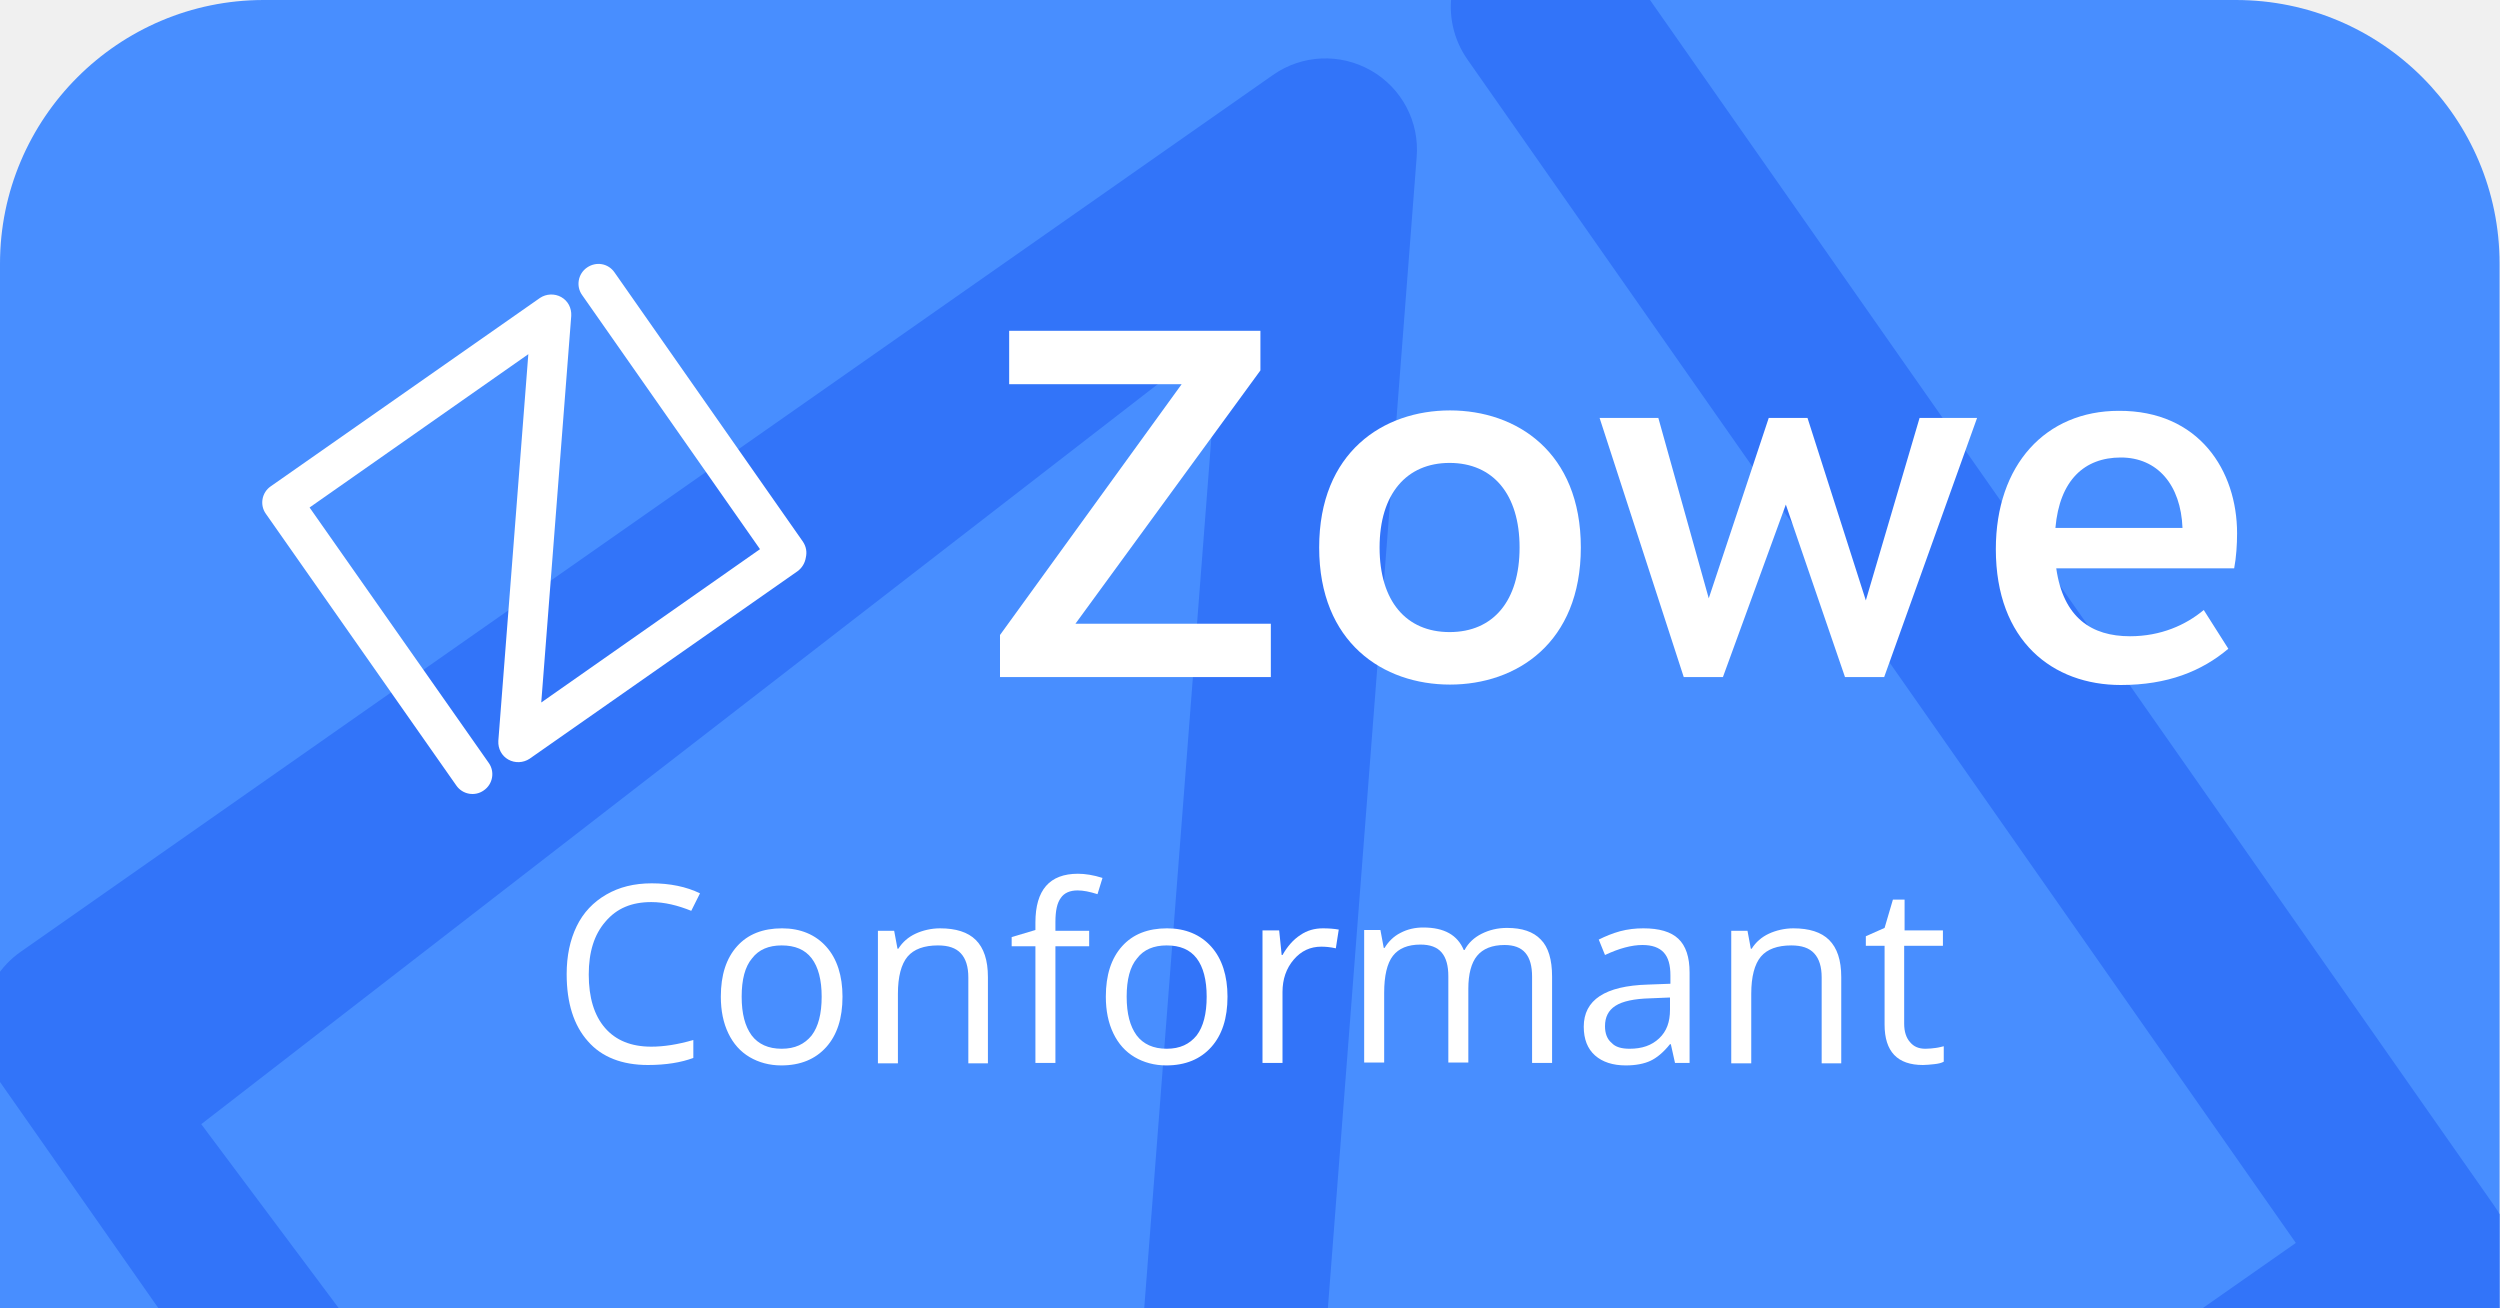
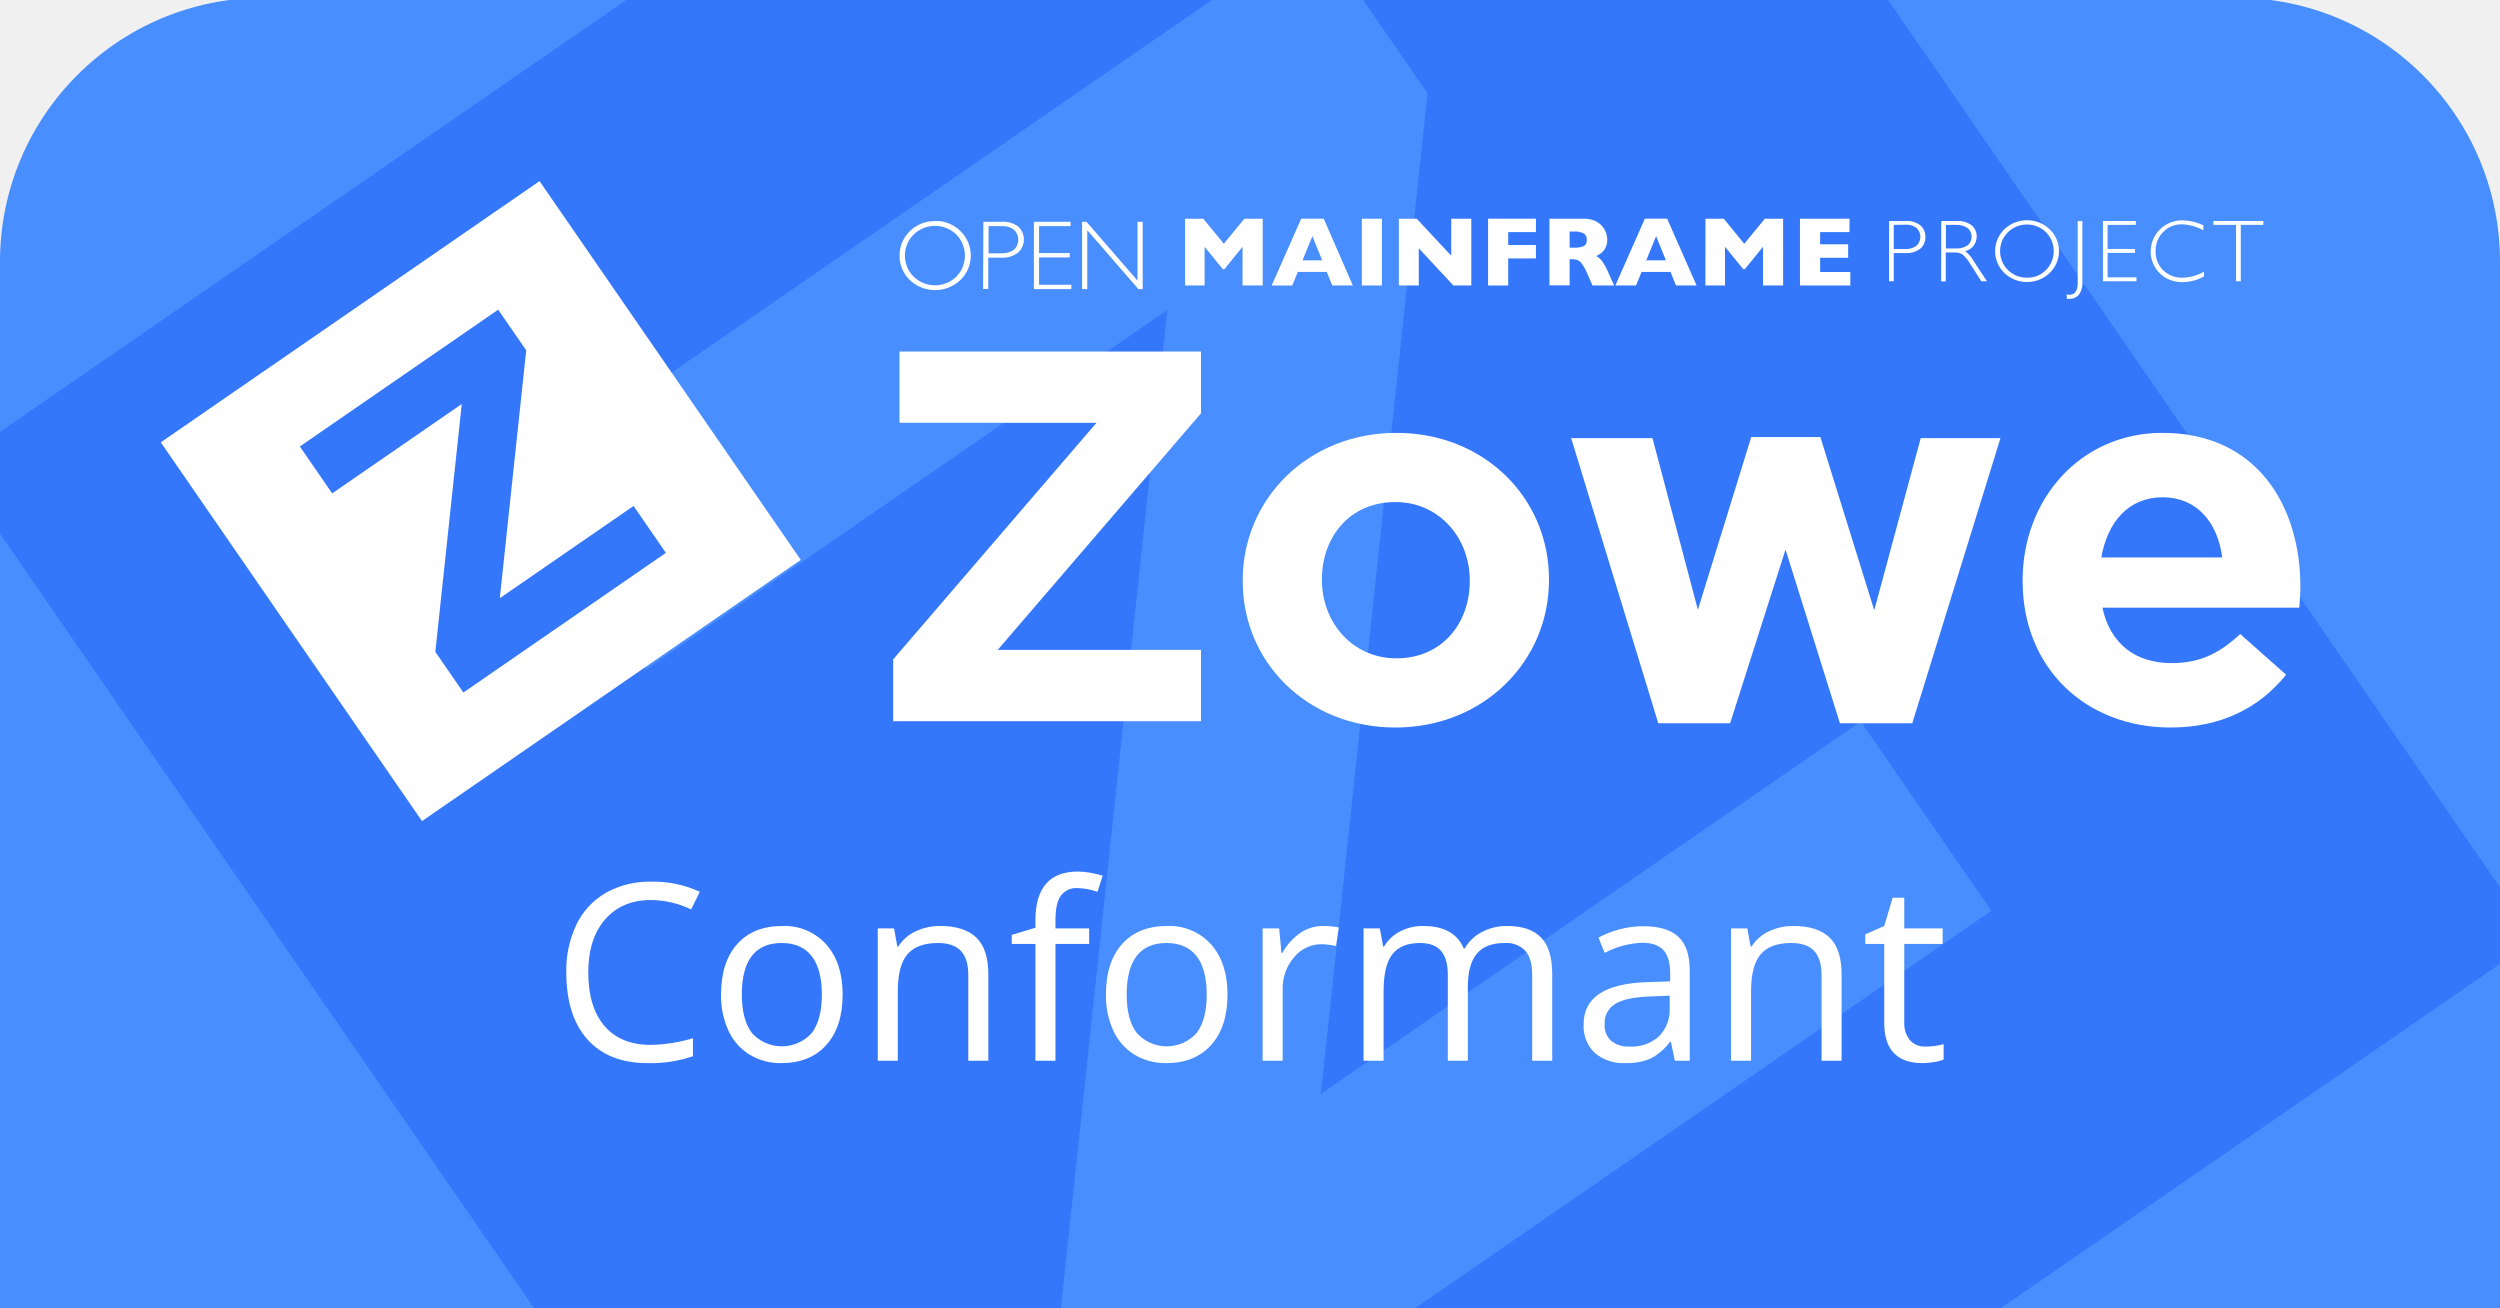
- <svg xmlns="http://www.w3.org/2000/svg" xmlns:xlink="http://www.w3.org/1999/xlink" version="1.1" id="Layer_1" x="0px" y="0px" viewBox="0 0 600 313.9" style="enable-background:new 0 0 600 313.9;" xml:space="preserve">
-   <style type="text/css">
- 	.st0{fill:#FFFFFF;}
- 	.st1{fill:#488EFF;}
- 	.st2{opacity:0.9;fill:#FFFFFF;}
- 	.st3{clip-path:url(#SVGID_2_);fill:#3274F9;}
- 	.st4{clip-path:url(#SVGID_4_);fill:#3274F9;}
- 	.st5{clip-path:url(#SVGID_6_);fill:#3274F9;}
- 	.st6{clip-path:url(#SVGID_8_);fill:#3274F9;}
- 	.st7{fill:#231F20;}
- 	.st8{opacity:0.9;fill:#231F20;}
- </style>
-   <path class="st1" d="M600,316.3H0v-253C0,28.4,28.4,0,63.3,0h473.3c35,0,63.3,28.4,63.3,63.3V316.3z" />
-   <g>
-     <defs>
-       <path id="SVGID_1_" d="M600,316.3H0v-253C0,28.4,28.4,0,63.3,0h473.3c35,0,63.3,28.4,63.3,63.3V316.3z" />
-     </defs>
-     <clipPath id="SVGID_2_">
-       <use xlink:href="#SVGID_1_" style="overflow:visible;" />
+ <svg xmlns="http://www.w3.org/2000/svg" id="Layer_1" data-name="Layer 1" viewBox="0 0 600 313.906">
+   <defs>
+     <style>.cls-1{fill:none;}.cls-2{fill:#488eff;}.cls-3{clip-path:url(#clip-path);}.cls-4{opacity:0.9;}.cls-5{fill:#3274f9;}.cls-6{fill:#fff;}</style>
+     <clipPath id="clip-path">
+       <path class="cls-1" d="M63.346-.534H536.654A63.346,63.346,0,0,1,600,62.812v252.976a0,0,0,0,1,0,0H0a0,0,0,0,1,0,0V62.812A63.346,63.346,0,0,1,63.346-.534Z" />
    </clipPath>
-     <path class="st3" d="M592.8,322.8l-299,209.4c-7,4.9-16.1,5.3-23.5,1.1c-7.4-4.2-11.7-12.3-11-20.8l33.3-431.7L48.3,269.8   l199.9,267.5c7,10,4.6,23.7-5.4,30.7s-23.7,4.6-30.7-5.4L-0.4,259.1c-7-10-4.6-23.7,5.4-30.7L305.5,18c7-4.9,16.1-5.3,23.5-1.1   c7.4,4.2,11.7,12.3,11,20.8l-33.3,431.7l244.3-171.1l-198.8-284c-7-10-4.6-23.7,5.4-30.7c10-7,23.7-4.6,30.7,5.4l210.4,300.5   c3.8,5.4,4.8,11.8,3.4,17.7C601.4,313.4,598.2,319.1,592.8,322.8z" />
-   </g>
-   <g>
-     <g>
-       <path class="st0" d="M258.1,149.7H305v12.8h-65v-10.1l43.6-60.2h-41.4V79.4h60.3v9.5L258.1,149.7z" />
-       <path class="st0" d="M379.4,131.4c0,22.9-15.4,32.9-31.4,32.9c-16,0-31.4-10-31.4-32.9c0-22.9,15.4-32.9,31.4-32.9    C364,98.5,379.4,108.5,379.4,131.4z M331.1,131.4c0,12.9,6.4,20.3,16.8,20.3c10.5,0,16.8-7.5,16.8-20.3c0-12.8-6.4-20.3-16.8-20.3    C337.6,111.1,331.1,118.5,331.1,131.4z" />
-       <path class="st0" d="M452.2,162.5h-9.4l-14.2-41.4l-15.1,41.4h-9.4l-20.2-62.2H398l12.1,43.3l14.4-43.3h9.3l14,43.8l12.9-43.8    h13.8L452.2,162.5z" />
-       <path class="st0" d="M536.9,128c0,2.7-0.2,5.8-0.7,8.4h-42.7c1.7,11.9,8.5,16.3,17.7,16.3c7.4,0,13.4-2.7,17.7-6.3l5.9,9.3    c-6.4,5.4-14.6,8.7-25.8,8.7c-16.3,0-30-10.5-30-32.6c0-20.3,12-33.2,29.5-33.2C527.8,98.5,536.9,113,536.9,128L536.9,128z     M523.8,126.7c-0.4-10.3-6-16.9-14.8-16.9c-8.7,0-14.7,5.4-15.7,16.9H523.8z" />
-     </g>
-     <g>
-       <g>
-         <g>
-           <path class="st0" d="M191.4,137.1l-64.3,45c-1.5,1-3.5,1.1-5.1,0.2c-1.6-0.9-2.5-2.6-2.4-4.5l7.2-92.8l-52.5,36.8l43,61.3      c1.5,2.1,1,5.1-1.2,6.6c-2.1,1.5-5.1,1-6.6-1.2l-45.7-65.2c-1.5-2.1-1-5.1,1.2-6.6l64.6-45.2c1.5-1,3.5-1.1,5.1-0.2      c1.6,0.9,2.5,2.6,2.4,4.5l-7.2,92.8l52.5-36.8l-42.7-61c-1.5-2.1-1-5.1,1.2-6.6s5.1-1,6.6,1.2l45.2,64.6c0.8,1.2,1,2.5,0.7,3.8      C193.2,135.1,192.5,136.3,191.4,137.1z" />
-         </g>
-       </g>
+   </defs>
+   <path class="cls-2" d="M63.346-.534H536.654A63.346,63.346,0,0,1,600,62.812v252.976a0,0,0,0,1,0,0H0a0,0,0,0,1,0,0V62.812A63.346,63.346,0,0,1,63.346-.534Z" />
+   <g class="cls-3">
+     <g class="cls-4">
+       <path class="cls-5" d="M355.529-141.534-11.413,111.525,241.646,478.466,608.587,225.407Zm-100.966,456.067L280.154,74.407,154.625,160.978l13.962-37.512-45.293-7.919L315.457-16.977l27.153,39.373-25.589,240.125,129.566-89.355,31.332,45.433L281.718,353.909Z" />
    </g>
  </g>
-   <g>
-     <path class="st0" d="M156.3,216.5c-4.7,0-8.3,1.5-11,4.7c-2.7,3.1-4,7.3-4,12.7c0,5.5,1.3,9.8,3.9,12.8c2.6,3,6.3,4.5,11.1,4.5   c3,0,6.3-0.5,10.1-1.6v4.3c-2.9,1.1-6.6,1.7-10.9,1.7c-6.2,0-11.1-1.9-14.4-5.7c-3.4-3.8-5.1-9.2-5.1-16.1c0-4.4,0.8-8.2,2.4-11.5   c1.6-3.3,4-5.8,7.1-7.6c3.1-1.8,6.7-2.7,10.9-2.7c4.4,0,8.3,0.8,11.6,2.4l-2.1,4.2C162.7,217.3,159.5,216.5,156.3,216.5z" />
-     <path class="st0" d="M202.2,239.2c0,5.2-1.3,9.2-3.9,12.1s-6.2,4.4-10.8,4.4c-2.8,0-5.4-0.7-7.6-2s-3.9-3.2-5.1-5.7   c-1.2-2.5-1.8-5.4-1.8-8.8c0-5.2,1.3-9.2,3.9-12.1c2.6-2.9,6.2-4.3,10.8-4.3c4.4,0,8,1.5,10.6,4.4S202.2,234.2,202.2,239.2z    M178,239.2c0,4.1,0.8,7.1,2.4,9.3c1.6,2.1,4,3.2,7.2,3.2s5.5-1.1,7.2-3.2c1.6-2.1,2.4-5.2,2.4-9.3c0-4-0.8-7.1-2.4-9.2   s-4-3.1-7.2-3.1c-3.1,0-5.5,1-7.1,3.1C178.8,232,178,235.1,178,239.2z" />
-     <path class="st0" d="M232.4,255.1v-20.5c0-2.6-0.6-4.5-1.8-5.8c-1.2-1.3-3-1.9-5.5-1.9c-3.3,0-5.8,0.9-7.3,2.7   c-1.5,1.8-2.3,4.8-2.3,8.9v16.7h-4.8v-31.8h3.9l0.8,4.3h0.2c1-1.6,2.4-2.8,4.1-3.6s3.8-1.3,5.9-1.3c3.8,0,6.7,0.9,8.6,2.8   s2.9,4.8,2.9,8.9v20.7H232.4z" />
-     <path class="st0" d="M261.4,227.1h-8.1v28h-4.8v-28h-5.7v-2.2l5.7-1.7v-1.8c0-7.8,3.4-11.7,10.2-11.7c1.7,0,3.7,0.3,5.9,1l-1.2,3.9   c-1.9-0.6-3.4-0.9-4.8-0.9c-1.8,0-3.2,0.6-4,1.8c-0.9,1.2-1.3,3.1-1.3,5.8v2.1h8.1V227.1z" />
-     <path class="st0" d="M294.6,239.2c0,5.2-1.3,9.2-3.9,12.1s-6.2,4.4-10.8,4.4c-2.8,0-5.4-0.7-7.6-2s-3.9-3.2-5.1-5.7   c-1.2-2.5-1.8-5.4-1.8-8.8c0-5.2,1.3-9.2,3.9-12.1c2.6-2.9,6.2-4.3,10.8-4.3c4.4,0,8,1.5,10.6,4.4S294.6,234.2,294.6,239.2z    M270.4,239.2c0,4.1,0.8,7.1,2.4,9.3c1.6,2.1,4,3.2,7.2,3.2s5.5-1.1,7.2-3.2c1.6-2.1,2.4-5.2,2.4-9.3c0-4-0.8-7.1-2.4-9.2   s-4-3.1-7.2-3.1c-3.1,0-5.5,1-7.1,3.1C271.2,232,270.4,235.1,270.4,239.2z" />
-     <path class="st0" d="M317.5,222.8c1.4,0,2.7,0.1,3.8,0.3l-0.7,4.5c-1.3-0.3-2.5-0.4-3.5-0.4c-2.6,0-4.8,1-6.6,3.1   c-1.8,2.1-2.7,4.7-2.7,7.8v17H303v-31.8h4l0.6,5.9h0.2c1.2-2.1,2.6-3.7,4.3-4.8C313.7,223.3,315.5,222.8,317.5,222.8z" />
-     <path class="st0" d="M367.7,255.1v-20.7c0-2.5-0.5-4.4-1.6-5.7c-1.1-1.3-2.8-1.9-5-1.9c-3,0-5.2,0.9-6.6,2.6   c-1.4,1.7-2.1,4.4-2.1,7.9v17.7h-4.8v-20.7c0-2.5-0.5-4.4-1.6-5.7c-1.1-1.3-2.8-1.9-5.1-1.9c-3,0-5.2,0.9-6.6,2.7   c-1.4,1.8-2.1,4.8-2.1,8.9v16.7h-4.8v-31.8h3.9l0.8,4.3h0.2c0.9-1.5,2.2-2.8,3.8-3.6c1.7-0.9,3.5-1.3,5.5-1.3c5,0,8.2,1.8,9.7,5.4   h0.2c0.9-1.7,2.3-3,4.1-3.9s3.8-1.4,6.1-1.4c3.6,0,6.3,0.9,8.1,2.8c1.8,1.8,2.7,4.8,2.7,8.9v20.7H367.7z" />
-     <path class="st0" d="M402,255.1l-1-4.5h-0.2c-1.6,2-3.2,3.3-4.7,4s-3.5,1.1-5.9,1.1c-3.1,0-5.6-0.8-7.4-2.4   c-1.8-1.6-2.7-3.9-2.7-6.9c0-6.4,5.1-9.8,15.4-10.1l5.4-0.2v-2c0-2.5-0.5-4.3-1.6-5.5c-1.1-1.2-2.8-1.8-5.1-1.8   c-2.6,0-5.6,0.8-9,2.4l-1.5-3.7c1.6-0.8,3.3-1.5,5.1-2c1.9-0.5,3.7-0.7,5.6-0.7c3.8,0,6.6,0.8,8.4,2.5s2.7,4.4,2.7,8.1v21.7H402z    M391.1,251.7c3,0,5.3-0.8,7.1-2.5s2.6-3.9,2.6-6.9v-2.9l-4.8,0.2c-3.8,0.1-6.6,0.7-8.3,1.8s-2.5,2.7-2.5,4.9c0,1.7,0.5,3.1,1.6,4   C387.7,251.3,389.2,251.7,391.1,251.7z" />
-     <path class="st0" d="M437.2,255.1v-20.5c0-2.6-0.6-4.5-1.8-5.8c-1.2-1.3-3-1.9-5.5-1.9c-3.3,0-5.8,0.9-7.3,2.7   c-1.5,1.8-2.3,4.8-2.3,8.9v16.7h-4.8v-31.8h3.9l0.8,4.3h0.2c1-1.6,2.4-2.8,4.1-3.6s3.8-1.3,5.9-1.3c3.8,0,6.7,0.9,8.6,2.8   s2.9,4.8,2.9,8.9v20.7H437.2z" />
-     <path class="st0" d="M462.1,251.7c0.9,0,1.7-0.1,2.5-0.2s1.4-0.3,1.9-0.4v3.7c-0.5,0.3-1.3,0.5-2.3,0.6s-1.9,0.2-2.7,0.2   c-6.1,0-9.2-3.2-9.2-9.7v-18.9h-4.5v-2.3l4.5-2l2-6.8h2.8v7.4h9.2v3.7H457v18.7c0,1.9,0.5,3.4,1.4,4.4   C459.3,251.2,460.5,251.7,462.1,251.7z" />
-   </g>
-   <g>
-     <defs>
-       <path id="SVGID_7_" d="M600-239.6H0v-253c0-35,28.4-63.3,63.3-63.3h473.3c35,0,63.3,28.4,63.3,63.3V-239.6z" />
-     </defs>
-     <clipPath id="SVGID_4_">
-       <use xlink:href="#SVGID_7_" style="overflow:visible;" />
-     </clipPath>
-     <path class="st4" d="M592.8-233.1l-299,209.4c-7,4.9-16.1,5.3-23.5,1.1c-7.4-4.2-11.7-12.3-11-20.8l33.3-431.7L48.3-286.1   L248.2-18.6c7,10,4.6,23.7-5.4,30.7s-23.7,4.6-30.7-5.4L-0.4-296.8c-7-10-4.6-23.7,5.4-30.7l300.5-210.4c7-4.9,16.1-5.3,23.5-1.1   c7.4,4.2,11.7,12.3,11,20.8L306.8-86.5l244.3-171.1l-198.8-284c-7-10-4.6-23.7,5.4-30.7c10-7,23.7-4.6,30.7,5.4l210.4,300.5   c3.8,5.4,4.8,11.8,3.4,17.7C601.4-242.5,598.2-236.8,592.8-233.1z" />
-   </g>
+   <path class="cls-6" d="M156.25,216.006q-6.983,0-11.024,4.65-4.041,4.649-4.042,12.733,0,8.316,3.897,12.85,3.896,4.535,11.111,4.534a37.933,37.933,0,0,0,10.111-1.594v4.317a31.151,31.151,0,0,1-10.865,1.651q-9.359,0-14.443-5.679-5.084-5.678-5.084-16.138a25.465,25.465,0,0,1,2.448-11.474,17.572,17.572,0,0,1,7.069-7.591,21.391,21.391,0,0,1,10.879-2.666,26.258,26.258,0,0,1,11.647,2.434l-2.086,4.23A22.446,22.446,0,0,0,156.25,216.006Z" />
+   <path class="cls-6" d="M202.231,238.664q0,7.765-3.911,12.125-3.911,4.361-10.807,4.36a14.312,14.312,0,0,1-7.562-1.999,13.201,13.201,0,0,1-5.1-5.736,19.998,19.998,0,0,1-1.796-8.75q0-7.765,3.883-12.097,3.882-4.332,10.777-4.332a13.435,13.435,0,0,1,10.59,4.434Q202.231,231.101,202.231,238.664Zm-24.192,0q0,6.084,2.434,9.271a9.659,9.659,0,0,0,14.327.014q2.448-3.171,2.448-9.285,0-6.056-2.448-9.199-2.448-3.144-7.229-3.144-4.723,0-7.128,3.1Q178.038,232.522,178.039,238.664Z" />
+   <path class="cls-6" d="M232.392,254.57v-20.542q0-3.883-1.768-5.795-1.767-1.913-5.533-1.912-4.983,0-7.302,2.694-2.317,2.694-2.317,8.895v16.66h-4.81V222.815h3.911l.782,4.346h.231a9.82,9.82,0,0,1,4.144-3.636,13.465,13.465,0,0,1,5.939-1.29q5.736,0,8.634,2.768,2.897,2.767,2.897,8.852v20.716Z" />
+   <path class="cls-6" d="M261.395,226.552h-8.084v28.018h-4.81V226.552h-5.679v-2.173l5.679-1.738v-1.768q0-11.706,10.229-11.705a21.055,21.055,0,0,1,5.91,1.014l-1.246,3.854a15.92,15.92,0,0,0-4.751-.898,4.629,4.629,0,0,0-4.027,1.812q-1.305,1.811-1.305,5.809V222.815h8.084Z" />
+   <path class="cls-6" d="M294.598,238.664q0,7.765-3.911,12.125-3.911,4.361-10.807,4.36a14.312,14.312,0,0,1-7.562-1.999,13.201,13.201,0,0,1-5.1-5.736,19.998,19.998,0,0,1-1.796-8.75q0-7.765,3.883-12.097,3.882-4.332,10.777-4.332a13.435,13.435,0,0,1,10.59,4.434Q294.598,231.101,294.598,238.664Zm-24.192,0q0,6.084,2.434,9.271a9.659,9.659,0,0,0,14.327.014q2.448-3.171,2.448-9.285,0-6.056-2.448-9.199-2.448-3.144-7.229-3.144-4.723,0-7.128,3.1Q270.405,232.522,270.406,238.664Z" />
+   <path class="cls-6" d="M317.516,222.235a18.853,18.853,0,0,1,3.796.348l-.667,4.462a16.429,16.429,0,0,0-3.477-.435,8.466,8.466,0,0,0-6.592,3.13,11.409,11.409,0,0,0-2.737,7.794v17.036h-4.81V222.815h3.969l.551,5.882h.231a13.959,13.959,0,0,1,4.26-4.781A9.589,9.589,0,0,1,317.516,222.235Z" />
+   <path class="cls-6" d="M367.727,254.57v-20.658q0-3.795-1.623-5.693a6.276,6.276,0,0,0-5.041-1.897q-4.491,0-6.635,2.578-2.145,2.58-2.145,7.938v17.732H347.474v-20.658q0-3.795-1.622-5.693-1.623-1.897-5.07-1.897-4.521,0-6.62,2.709-2.102,2.708-2.101,8.88v16.66h-4.81V222.815h3.911l.782,4.346h.231a9.456,9.456,0,0,1,3.839-3.621,11.721,11.721,0,0,1,5.549-1.305q7.446,0,9.735,5.39h.231a10.128,10.128,0,0,1,4.114-3.94,12.765,12.765,0,0,1,6.143-1.449q5.389,0,8.069,2.768,2.679,2.767,2.68,8.852v20.716Z" />
+   <path class="cls-6" d="M401.973,254.57l-.956-4.521h-.231a13.357,13.357,0,0,1-4.737,4.042,14.439,14.439,0,0,1-5.896,1.058,10.607,10.607,0,0,1-7.403-2.434,8.875,8.875,0,0,1-2.68-6.925q0-9.618,15.385-10.083l5.389-.174V233.564q0-3.738-1.607-5.52-1.608-1.781-5.143-1.782a20.948,20.948,0,0,0-8.982,2.435l-1.478-3.68a22.583,22.583,0,0,1,5.143-1.999,22.251,22.251,0,0,1,5.606-.725q5.679,0,8.417,2.521,2.738,2.521,2.738,8.084v21.672Zm-10.864-3.39a9.763,9.763,0,0,0,7.055-2.463,9.112,9.112,0,0,0,2.564-6.896v-2.869l-4.81.203q-5.738.204-8.272,1.782a5.372,5.372,0,0,0-2.535,4.91,4.954,4.954,0,0,0,1.579,3.97A6.553,6.553,0,0,0,391.109,251.18Z" />
+   <path class="cls-6" d="M437.176,254.57v-20.542q0-3.883-1.768-5.795-1.767-1.913-5.533-1.912-4.983,0-7.302,2.694-2.317,2.694-2.317,8.895v16.66h-4.81V222.815h3.911l.782,4.346h.231a9.82,9.82,0,0,1,4.144-3.636,13.465,13.465,0,0,1,5.939-1.29q5.736,0,8.634,2.768,2.897,2.767,2.897,8.852v20.716Z" />
+   <path class="cls-6" d="M462.122,251.18a15.657,15.657,0,0,0,2.463-.188,15.93,15.93,0,0,0,1.884-.392v3.68a8.799,8.799,0,0,1-2.304.623,17.307,17.307,0,0,1-2.738.246q-9.212,0-9.213-9.706V226.552h-4.549v-2.317l4.549-2,2.028-6.779h2.781V222.815h9.213v3.737h-9.213v18.688a6.426,6.426,0,0,0,1.361,4.404A4.737,4.737,0,0,0,462.122,251.18Z" />
+   <polygon class="cls-6" points="142.368 102.68 142.37 102.68 142.369 102.679 142.368 102.68" />
+   <path class="cls-1" d="M380.176,59.04a1.618,1.618,0,0,0,.652-1.448V57.546a1.621,1.621,0,0,0-.74-1.536,4.731,4.731,0,0,0-2.364-.449h-1.013v3.871h1.031A5.416,5.416,0,0,0,380.176,59.04Z" />
+   <path class="cls-1" d="M472.228,58.892a2.726,2.726,0,0,0,.319-3.839l-.333-.333a4.634,4.634,0,0,0-2.826-.754h-2.364v5.666h2.391A4.66,4.66,0,0,0,472.228,58.892Z" />
+   <path class="cls-1" d="M459.935,58.994a2.897,2.897,0,0,0,.209-4.092l-.001-.001a.261.261,0,0,1-.032-.037l-.143-.157a4.013,4.013,0,0,0-2.641-.782l-2.826.042v5.796h2.683A4.201,4.201,0,0,0,459.935,58.994Z" />
+   <path class="cls-1" d="M334.877,120.49c-11.026,0-17.616,8.491-17.616,18.503v.253c0,10.012,7.224,18.756,17.869,18.756,11.025,0,17.615-8.491,17.615-18.503v-.254C352.746,129.234,345.522,120.49,334.877,120.49Z" />
+   <polygon class="cls-1" points="397.465 56.678 395.102 62.474 399.815 62.474 397.465 56.678" />
+   <path class="cls-1" d="M243.347,59.937a3.273,3.273,0,0,0,.176-4.621.674.674,0,0,0-.162-.162,4.321,4.321,0,0,0-2.896-.883h-3.205v6.522h3.016A4.838,4.838,0,0,0,243.347,59.937Z" />
+   <path class="cls-1" d="M519.016,119.349c-7.984,0-13.18,5.703-14.701,14.447H533.336C532.195,125.179,527.126,119.349,519.016,119.349Z" />
+   <polygon class="cls-1" points="314.978 56.678 312.605 62.474 317.327 62.474 314.978 56.678" />
+   <path class="cls-1" d="M219.289,66.416a7.369,7.369,0,0,0,10.218,0,7.246,7.246,0,0,0,0-10.144,7.372,7.372,0,0,0-10.218,0,7.155,7.155,0,0,0-.025,10.119l.006.006Z" />
+   <path class="cls-1" d="M491.04,64.809a6.466,6.466,0,0,0,0-9.075,6.56,6.56,0,0,0-9.145,0,6.407,6.407,0,0,0-.001,9.061l.001.001a6.256,6.256,0,0,0,4.579,1.841v.014A6.206,6.206,0,0,0,491.04,64.809Z" />
+   <path class="cls-6" d="M454.501,60.733h2.752a5.382,5.382,0,0,0,3.608-1.041,3.521,3.521,0,0,0,1.221-2.826,3.407,3.407,0,0,0-1.221-2.798,5.186,5.186,0,0,0-3.488-1.031h-3.987V67.505h1.115Zm0-6.767,2.826-.042a4.013,4.013,0,0,1,2.641.782l.143.157a.261.261,0,0,0,.032.037,2.897,2.897,0,0,1-.207,4.092l-.001.001a4.2,4.2,0,0,1-2.752.768h-2.683Z" />
+   <path class="cls-6" d="M466.983,60.59h1.998a3.648,3.648,0,0,1,2.058.495,9.421,9.421,0,0,1,1.957,2.479l2.521,3.941h1.337l-3.275-5a6.695,6.695,0,0,0-1.929-2.22,3.594,3.594,0,0,0,2.752-3.506,3.34,3.34,0,0,0-1.23-2.724,5.487,5.487,0,0,0-3.566-1.018h-3.696L465.868,67.532h1.115Zm.042-6.624h2.364a4.634,4.634,0,0,1,2.826.754l.333.333a2.726,2.726,0,0,1-.319,3.839,4.66,4.66,0,0,1-2.812.74h-2.391Z" />
+   <path class="cls-6" d="M491.909,65.531l.176-.185c.028-.032.055-.06.083-.088a7.25,7.25,0,0,0-.258-10.249l-.001-.001a7.912,7.912,0,0,0-10.856,0l-.143.148-.009.005a7.339,7.339,0,0,0,.153,10.37A7.906,7.906,0,0,0,491.909,65.531Zm-10.014-.735a6.407,6.407,0,0,1-.001-9.061l.001-0a6.56,6.56,0,0,1,9.145,0,6.466,6.466,0,0,1,0,9.075,6.206,6.206,0,0,1-4.565,1.841v-.014A6.256,6.256,0,0,1,481.895,64.795Z" />
+   <path class="cls-6" d="M496.736,71.725a2.899,2.899,0,0,0,2.132-.916,4.69,4.69,0,0,0,.897-3.275V53.038h-1.115V67.853c0,1.943-.666,2.9-2.031,2.9a3.476,3.476,0,0,1-.652-.074l.102,1.045Q496.403,71.738,496.736,71.725Z" />
+   <polygon class="cls-6" points="512.751 66.563 505.827 66.563 505.827 60.693 512.419 60.693 512.419 59.749 505.827 59.749 505.827 53.967 512.594 53.967 512.594 53.038 504.708 53.038 504.708 67.502 512.751 67.502 512.751 66.563" />
+   <path class="cls-6" d="M528.813,54.068v.003c.02.009.04.016.06.025Z" />
+   <path class="cls-6" d="M523.841,67.708a10.747,10.747,0,0,0,5.116-1.351V65.201a10.927,10.927,0,0,1-5.144,1.448,6.381,6.381,0,0,1-4.653-1.785,6.133,6.133,0,0,1-1.813-4.607,6.209,6.209,0,0,1,1.813-4.579,6.076,6.076,0,0,1,4.491-1.841,11.068,11.068,0,0,1,5.162,1.448V54.07a12.151,12.151,0,0,0-5.028-1.191,7.546,7.546,0,0,0-5.352,2.132.531.531,0,0,1-.102.102l-.004.005H518.327a7.406,7.406,0,0,0,.005,10.472A7.582,7.582,0,0,0,523.841,67.708Z" />
+   <polygon class="cls-6" points="536.652 67.502 537.786 67.502 537.786 53.967 543.207 53.967 543.207 53.038 531.218 53.038 531.218 53.967 536.652 53.967 536.652 67.502" />
+   <polygon class="cls-6" points="303.052 68.518 303.052 52.491 298.657 52.491 293.717 58.504 288.791 52.491 284.411 52.491 284.411 68.518 289.105 68.518 289.105 59.23 293.472 64.605 293.861 64.605 298.208 59.23 298.208 68.518 303.052 68.518" />
+   <path class="cls-6" d="M311.471,65.272h6.957l1.318,3.247H324.691L317.693,52.488h-5.407L305.195,68.52h4.945Zm3.506-8.594,2.35,5.796h-4.723Z" />
+   <rect class="cls-6" x="326.837" y="52.491" width="4.824" height="16.027" />
+   <polygon class="cls-6" points="340.504 59.59 348.821 68.518 353.113 68.518 353.113 52.491 348.298 52.491 348.298 61.371 340.01 52.491 335.722 52.491 335.722 68.518 340.504 68.518 340.504 59.59" />
+   <polygon class="cls-6" points="361.971 62.025 368.622 62.025 368.622 58.81 361.971 58.81 361.971 55.706 368.622 55.706 368.622 52.487 357.142 52.487 357.142 68.518 361.971 68.518 361.971 62.025" />
+   <path class="cls-6" d="M378.612,62.417a2.689,2.689,0,0,1,1.082.925,12.417,12.417,0,0,1,1.249,2.28l1.258,2.896h5.19L385.814,65.012a12.791,12.791,0,0,0-1.42-2.479,4.449,4.449,0,0,0-1.277-1.073,10.997,10.997,0,0,0,1.175-.726,3.76,3.76,0,0,0,.985-1.216,4.077,4.077,0,0,0,.463-2.058,5.065,5.065,0,0,0-.55-2.202A4.867,4.867,0,0,0,383.349,53.3a5.925,5.925,0,0,0-3.261-.809h-8.219V68.476h4.843V62.213h.537A3.927,3.927,0,0,1,378.612,62.417Zm-1.901-6.855h1.013a4.731,4.731,0,0,1,2.364.449,1.622,1.622,0,0,1,.74,1.536v.046a1.618,1.618,0,0,1-.652,1.448,5.417,5.417,0,0,1-2.433.393h-1.031Z" />
+   <path class="cls-6" d="M393.973,65.272h6.957l1.304,3.247h4.945l-7.063-16.032h-5.347l-7.086,16.032h4.958Zm3.492-8.594,2.35,5.796h-4.713Z" />
+   <polygon class="cls-6" points="414.002 59.23 418.382 64.605 418.756 64.605 423.123 59.23 423.123 68.518 427.947 68.518 427.947 52.491 423.571 52.491 418.613 58.504 413.701 52.491 409.306 52.491 409.306 68.518 414.002 68.518 414.002 59.23" />
+   <polygon class="cls-6" points="444.08 65.285 436.832 65.285 436.832 61.866 443.557 61.866 443.557 58.633 436.832 58.633 436.832 55.705 443.876 55.705 443.876 52.491 431.993 52.491 431.993 68.518 444.08 68.518 444.08 65.285" />
+   <path class="cls-6" d="M230.478,67.226l.204-.199a.142.142,0,0,1,.037-.037,8.176,8.176,0,0,0-.241-11.559,8.307,8.307,0,0,0-6.073-2.405v.042a8.344,8.344,0,0,0-6.046,2.405l-.157.162a8.201,8.201,0,0,0,.157,11.591A8.838,8.838,0,0,0,230.478,67.226Zm-11.189-10.953a7.372,7.372,0,0,1,10.218,0,7.246,7.246,0,0,1,0,10.144,7.369,7.369,0,0,1-10.218,0l-.018-.019a7.155,7.155,0,0,1,.012-10.119l.006-.006Z" />
+   <path class="cls-6" d="M237.186,61.838h3.09a6.064,6.064,0,0,0,4.015-1.175,4.227,4.227,0,0,0,.088-6.291,5.995,5.995,0,0,0-3.913-1.147h-4.454l-.069,16.134h1.244Zm.074-7.567h3.205a4.321,4.321,0,0,1,2.896.883.674.674,0,0,1,.162.162,3.273,3.273,0,0,1-.176,4.621,4.838,4.838,0,0,1-3.071.856h-3.016Z" />
+   <polygon class="cls-6" points="257.133 68.344 249.376 68.344 249.376 61.78 256.745 61.78 256.745 60.735 249.376 60.735 249.376 54.273 256.943 54.273 256.943 53.228 248.132 53.228 248.132 69.389 257.133 69.389 257.133 68.344" />
+   <polygon class="cls-6" points="260.947 55.253 273.219 69.389 274.251 69.389 274.251 53.228 273.001 53.228 273.001 67.344 260.758 53.228 259.699 53.228 259.699 69.389 260.947 69.389 260.947 55.253" />
+   <polygon class="cls-6" points="215.878 101.48 263.148 101.48 214.357 158.255 214.357 173.082 288.24 173.082 288.24 155.974 239.45 155.974 288.24 99.199 288.24 84.372 215.878 84.372 215.878 101.48" />
+   <path class="cls-6" d="M335.131,103.888c-21.164,0-36.879,15.841-36.879,35.357v.254c0,19.517,15.587,35.104,36.625,35.104,21.164,0,36.878-15.841,36.878-35.358v-.253C371.755,119.476,356.167,103.888,335.131,103.888Zm17.615,35.611c0,10.012-6.59,18.503-17.615,18.503-10.646,0-17.869-8.745-17.869-18.756v-.253c0-10.012,6.59-18.503,17.616-18.503,10.645,0,17.869,8.744,17.869,18.756Z" />
+   <polygon class="cls-6" points="449.82 146.469 436.894 104.902 420.293 104.902 407.493 146.343 396.594 105.155 377.078 105.155 397.988 173.589 415.224 173.589 428.529 131.895 441.583 173.589 458.945 173.589 480.109 105.155 460.972 105.155 449.82 146.469" />
+   <path class="cls-6" d="M552.092,140.766c0-19.263-10.392-36.878-33.077-36.878-19.77,0-33.583,15.968-33.583,35.357v.254c0,20.784,15.081,35.104,35.484,35.104,12.293,0,21.417-4.816,27.754-12.673L537.645,152.172c-5.323,4.943-10.012,6.97-16.474,6.97-8.618,0-14.701-4.562-16.602-13.307h47.27C551.965,144.061,552.092,142.287,552.092,140.766Zm-47.777-6.97c1.521-8.745,6.716-14.447,14.701-14.447,8.111,0,13.18,5.829,14.32,14.447Z" />
+   <path class="cls-6" d="M129.493,43.466l-90.905,62.692,62.692,90.905,90.905-62.692ZM104.48,156.451l6.34-59.488L79.721,118.41l-7.762-11.255,47.606-32.831,6.727,9.754-6.339,59.488,32.099-22.137,7.762,11.255L111.207,166.206Z" />
</svg>
